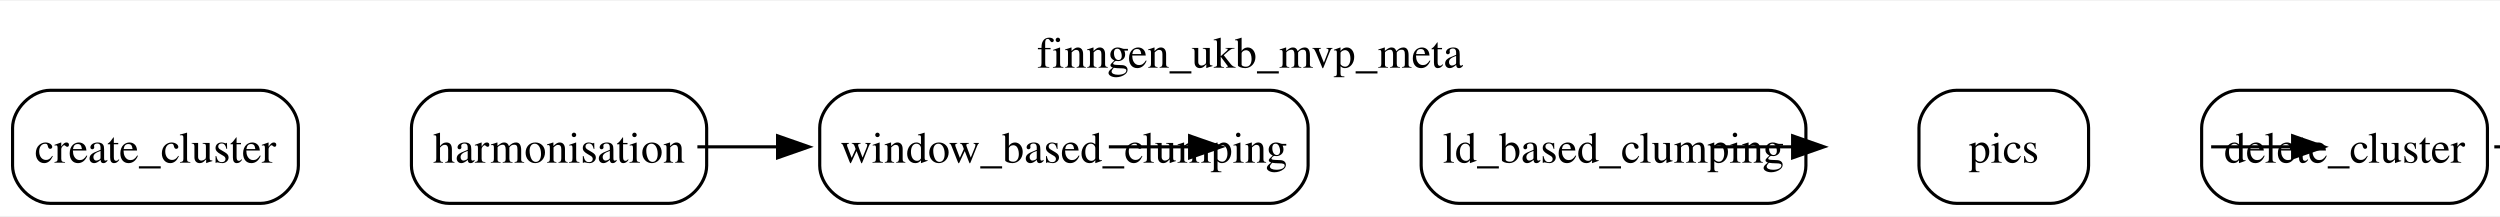
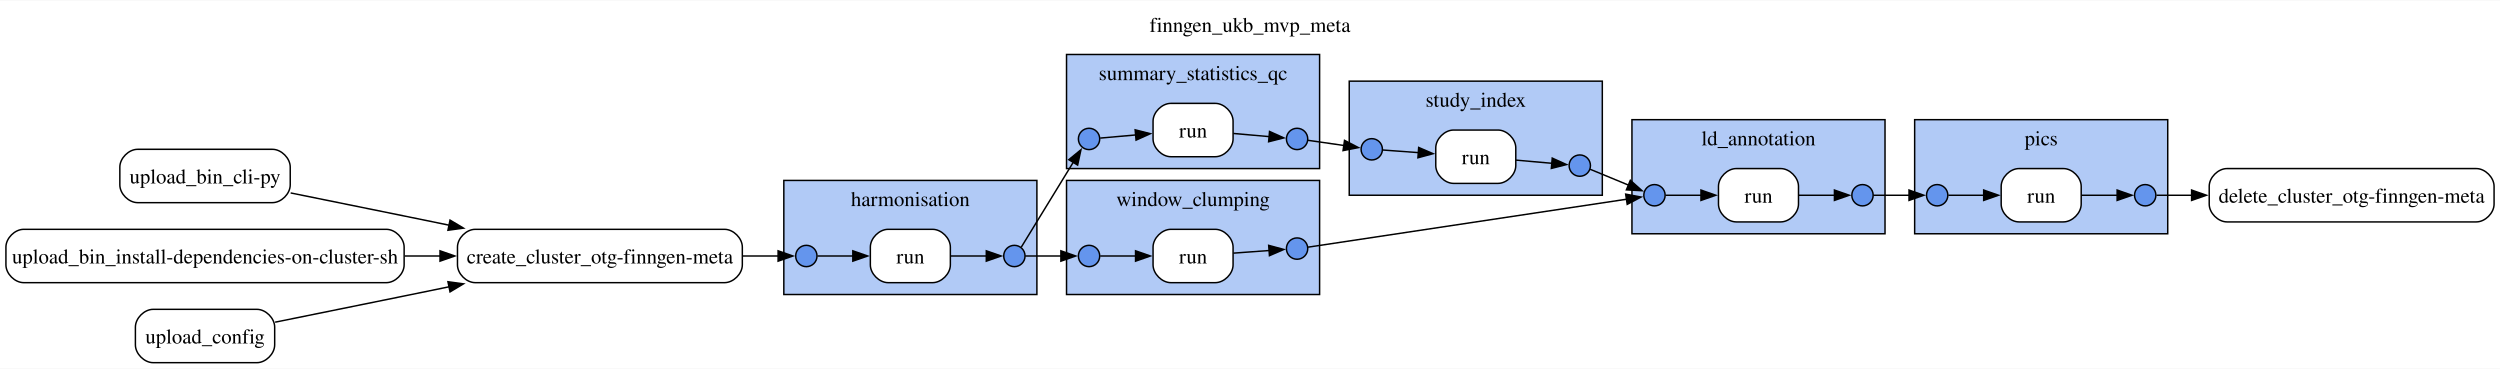
- <svg xmlns="http://www.w3.org/2000/svg" width="796pt" height="69pt" viewBox="0.00 0.00 796.00 68.50">
-   <g id="graph0" class="graph" transform="scale(1 1) rotate(0) translate(4 64.5)">
-     <polygon fill="white" stroke="none" points="-4,4 -4,-64.5 792,-64.5 792,4 -4,4" />
-     <text text-anchor="middle" x="394" y="-43.2" font-family="Times,serif" font-size="14.00">finngen_ukb_mvp_meta</text>
+ <svg xmlns="http://www.w3.org/2000/svg" width="1687pt" height="249pt" viewBox="0.00 0.00 1687.25 248.50">
+   <g id="graph0" class="graph" transform="scale(1 1) rotate(0) translate(4 244.5)">
+     <polygon fill="white" stroke="none" points="-4,4 -4,-244.5 1683.25,-244.5 1683.25,4 -4,4" />
+     <text text-anchor="middle" x="839.63" y="-223.2" font-family="Times,serif" font-size="14.00">finngen_ukb_mvp_meta</text>
+     <g id="clust1" class="cluster">
+       <polygon fill="#6495ed" fill-opacity="0.498" stroke="#000000" points="525,-46 525,-123 695.8,-123 695.8,-46 525,-46" />
+       <text text-anchor="middle" x="610.4" y="-105.7" font-family="Times,serif" font-size="14.00">harmonisation</text>
+     </g>
+     <g id="clust2" class="cluster">
+       <polygon fill="#6495ed" fill-opacity="0.498" stroke="#000000" points="1097.4,-87 1097.4,-164 1268.2,-164 1268.2,-87 1097.4,-87" />
+       <text text-anchor="middle" x="1182.8" y="-146.7" font-family="Times,serif" font-size="14.00">ld_annotation</text>
+     </g>
+     <g id="clust3" class="cluster">
+       <polygon fill="#6495ed" fill-opacity="0.498" stroke="#000000" points="1288.2,-87 1288.2,-164 1459,-164 1459,-87 1288.2,-87" />
+       <text text-anchor="middle" x="1373.6" y="-146.7" font-family="Times,serif" font-size="14.00">pics</text>
+     </g>
+     <g id="clust4" class="cluster">
+       <polygon fill="#6495ed" fill-opacity="0.498" stroke="#000000" points="906.6,-113 906.6,-190 1077.4,-190 1077.4,-113 906.6,-113" />
+       <text text-anchor="middle" x="992" y="-172.7" font-family="Times,serif" font-size="14.00">study_index</text>
+     </g>
+     <g id="clust5" class="cluster">
+       <polygon fill="#6495ed" fill-opacity="0.498" stroke="#000000" points="715.8,-131 715.8,-208 886.6,-208 886.6,-131 715.8,-131" />
+       <text text-anchor="middle" x="801.2" y="-190.7" font-family="Times,serif" font-size="14.00">summary_statistics_qc</text>
+     </g>
+     <g id="clust6" class="cluster">
+       <polygon fill="#6495ed" fill-opacity="0.498" stroke="#000000" points="715.8,-46 715.8,-123 886.6,-123 886.6,-46 715.8,-46" />
+       <text text-anchor="middle" x="801.2" y="-105.7" font-family="Times,serif" font-size="14.00">window_clumping</text>
+     </g>
    <g id="node1" class="node">
-       <path fill="#ffffff" stroke="#000000" d="M79,-36C79,-36 12,-36 12,-36 6,-36 0,-30 0,-24 0,-24 0,-12 0,-12 0,-6 6,0 12,0 12,0 79,0 79,0 85,0 91,-6 91,-12 91,-12 91,-24 91,-24 91,-30 85,-36 79,-36" />
-       <text text-anchor="middle" x="45.5" y="-12.95" font-family="Times,serif" font-size="14.00">create_cluster</text>
+       <path fill="#ffffff" stroke="#000000" d="M485,-90C485,-90 316.75,-90 316.75,-90 310.75,-90 304.75,-84 304.75,-78 304.75,-78 304.75,-66 304.75,-66 304.75,-60 310.75,-54 316.75,-54 316.75,-54 485,-54 485,-54 491,-54 497,-60 497,-66 497,-66 497,-78 497,-78 497,-84 491,-90 485,-90" />
+       <text text-anchor="middle" x="400.88" y="-66.95" font-family="Times,serif" font-size="14.00">create_cluster_otg-finngen-meta</text>
    </g>
    <g id="node3" class="node">
-       <path fill="#ffffff" stroke="#000000" d="M209,-36C209,-36 139,-36 139,-36 133,-36 127,-30 127,-24 127,-24 127,-12 127,-12 127,-6 133,0 139,0 139,0 209,0 209,0 215,0 221,-6 221,-12 221,-12 221,-24 221,-24 221,-30 215,-36 209,-36" />
-       <text text-anchor="middle" x="174" y="-12.95" font-family="Times,serif" font-size="14.00">harmonisation</text>
+       <ellipse fill="CornflowerBlue" stroke="#000000" cx="540.2" cy="-72" rx="7.2" ry="7.2" />
    </g>
    <g id="edge1" class="edge">
-       <path fill="none" stroke="black" d="M218.05,-18C226.79,-18 235.38,-18 243.53,-18" />
-       <polygon fill="black" stroke="black" points="243.58,-21.5 253.58,-18 243.58,-14.5 243.58,-21.5" />
+       <path fill="none" stroke="black" d="M497.25,-72C506.28,-72 514.58,-72 521.37,-72" />
+       <polygon fill="black" stroke="black" points="521.14,-75.5 531.14,-72 521.14,-68.5 521.14,-75.5" />
    </g>
    <g id="node2" class="node">
-       <path fill="#ffffff" stroke="#000000" d="M776,-36C776,-36 709,-36 709,-36 703,-36 697,-30 697,-24 697,-24 697,-12 697,-12 697,-6 703,0 709,0 709,0 776,0 776,0 782,0 788,-6 788,-12 788,-12 788,-24 788,-24 788,-30 782,-36 776,-36" />
-       <text text-anchor="middle" x="742.5" y="-12.95" font-family="Times,serif" font-size="14.00">delete_cluster</text>
+       <path fill="#ffffff" stroke="#000000" d="M1667.25,-131C1667.25,-131 1499,-131 1499,-131 1493,-131 1487,-125 1487,-119 1487,-119 1487,-107 1487,-107 1487,-101 1493,-95 1499,-95 1499,-95 1667.25,-95 1667.25,-95 1673.25,-95 1679.25,-101 1679.25,-107 1679.25,-107 1679.25,-119 1679.25,-119 1679.25,-125 1673.25,-131 1667.25,-131" />
+       <text text-anchor="middle" x="1583.13" y="-107.95" font-family="Times,serif" font-size="14.00">delete_cluster_otg-finngen-meta</text>
+     </g>
+     <g id="node5" class="node">
+       <path fill="#ffffff" stroke="#000000" d="M625.4,-90C625.4,-90 595.4,-90 595.4,-90 589.4,-90 583.4,-84 583.4,-78 583.4,-78 583.4,-66 583.4,-66 583.4,-60 589.4,-54 595.4,-54 595.4,-54 625.4,-54 625.4,-54 631.4,-54 637.4,-60 637.4,-66 637.4,-66 637.4,-78 637.4,-78 637.4,-84 631.4,-90 625.4,-90" />
+       <text text-anchor="middle" x="610.4" y="-66.95" font-family="Times,serif" font-size="14.00">run</text>
+     </g>
+     <g id="edge5" class="edge">
+       <path fill="none" stroke="black" d="M547.74,-72C553.52,-72 562.47,-72 571.76,-72" />
+       <polygon fill="black" stroke="black" points="571.58,-75.5 581.58,-72 571.58,-68.5 571.58,-75.5" />
+     </g>
+     <g id="node4" class="node">
+       <ellipse fill="CornflowerBlue" stroke="#000000" cx="680.6" cy="-72" rx="7.2" ry="7.2" />
+     </g>
+     <g id="node15" class="node">
+       <ellipse fill="CornflowerBlue" stroke="#000000" cx="731" cy="-151" rx="7.2" ry="7.2" />
+     </g>
+     <g id="edge2" class="edge">
+       <path fill="none" stroke="black" d="M685.24,-77.94C692.63,-90 709.62,-117.74 720.41,-135.35" />
+       <polygon fill="black" stroke="black" points="717.32,-137 725.53,-143.7 723.29,-133.35 717.32,-137" />
+     </g>
+     <g id="node21" class="node">
+       <ellipse fill="CornflowerBlue" stroke="#000000" cx="731" cy="-72" rx="7.2" ry="7.2" />
+     </g>
+     <g id="edge3" class="edge">
+       <path fill="none" stroke="black" d="M687.93,-72C694.05,-72 703.63,-72 712.1,-72" />
+       <polygon fill="black" stroke="black" points="712,-75.5 722,-72 712,-68.5 712,-75.5" />
+     </g>
+     <g id="edge4" class="edge">
+       <path fill="none" stroke="black" d="M637.57,-72C645.65,-72 654.35,-72 661.73,-72" />
+       <polygon fill="black" stroke="black" points="661.66,-75.5 671.66,-72 661.65,-68.5 661.66,-75.5" />
    </g>
    <g id="node6" class="node">
-       <path fill="#ffffff" stroke="#000000" d="M400.5,-36C400.5,-36 269,-36 269,-36 263,-36 257,-30 257,-24 257,-24 257,-12 257,-12 257,-6 263,0 269,0 269,0 400.5,0 400.5,0 406.5,0 412.5,-6 412.5,-12 412.5,-12 412.5,-24 412.5,-24 412.5,-30 406.5,-36 400.5,-36" />
-       <text text-anchor="middle" x="334.75" y="-12.95" font-family="Times,serif" font-size="14.00">window_based_clumping</text>
-     </g>
-     <g id="edge2" class="edge">
-       <path fill="none" stroke="black" d="M349.06,-18C357.21,-18 365.93,-18 374.76,-18" />
-       <polygon fill="black" stroke="black" points="374.77,-21.5 384.77,-18 374.77,-14.5 374.77,-21.5" />
-     </g>
-     <g id="node4" class="node">
-       <path fill="#ffffff" stroke="#000000" d="M559,-36C559,-36 460.5,-36 460.5,-36 454.5,-36 448.5,-30 448.5,-24 448.5,-24 448.5,-12 448.5,-12 448.5,-6 454.5,0 460.5,0 460.5,0 559,0 559,0 565,0 571,-6 571,-12 571,-12 571,-24 571,-24 571,-30 565,-36 559,-36" />
-       <text text-anchor="middle" x="509.75" y="-12.95" font-family="Times,serif" font-size="14.00">ld_based_clumping</text>
-     </g>
-     <g id="node5" class="node">
-       <path fill="#ffffff" stroke="#000000" d="M649,-36C649,-36 619,-36 619,-36 613,-36 607,-30 607,-24 607,-24 607,-12 607,-12 607,-6 613,0 619,0 619,0 649,0 649,0 655,0 661,-6 661,-12 661,-12 661,-24 661,-24 661,-30 655,-36 649,-36" />
-       <text text-anchor="middle" x="634" y="-12.95" font-family="Times,serif" font-size="14.00">pics</text>
-     </g>
-     <g id="edge3" class="edge">
-       <path fill="none" stroke="black" d="M700.03,-18C708.83,-18 717.66,-18 725.77,-18" />
-       <polygon fill="black" stroke="black" points="725.97,-21.5 735.97,-18 725.97,-14.5 725.97,-21.5" />
-     </g>
-     <g id="edge4" class="edge">
-       <path fill="none" stroke="black" d="M790.19,-18C797.65,-18 806.28,-18 815.56,-18" />
-       <polygon fill="black" stroke="black" points="815.84,-21.5 825.84,-18 815.84,-14.5 815.84,-21.5" />
-     </g>
-     <g id="edge5" class="edge">
-       <path fill="none" stroke="black" d="M541.11,-18C549.6,-18 558.22,-18 566.63,-18" />
-       <polygon fill="black" stroke="black" points="566.77,-21.5 576.77,-18 566.77,-14.5 566.77,-21.5" />
+       <ellipse fill="CornflowerBlue" stroke="#000000" cx="1112.6" cy="-113" rx="7.2" ry="7.2" />
+     </g>
+     <g id="node8" class="node">
+       <path fill="#ffffff" stroke="#000000" d="M1197.8,-131C1197.8,-131 1167.8,-131 1167.8,-131 1161.8,-131 1155.8,-125 1155.8,-119 1155.8,-119 1155.8,-107 1155.8,-107 1155.8,-101 1161.8,-95 1167.8,-95 1167.8,-95 1197.8,-95 1197.8,-95 1203.8,-95 1209.8,-101 1209.8,-107 1209.8,-107 1209.8,-119 1209.8,-119 1209.8,-125 1203.8,-131 1197.8,-131" />
+       <text text-anchor="middle" x="1182.8" y="-107.95" font-family="Times,serif" font-size="14.00">run</text>
+     </g>
+     <g id="edge8" class="edge">
+       <path fill="none" stroke="black" d="M1120.14,-113C1125.92,-113 1134.87,-113 1144.16,-113" />
+       <polygon fill="black" stroke="black" points="1143.98,-116.5 1153.98,-113 1143.98,-109.5 1143.98,-116.5" />
+     </g>
+     <g id="node7" class="node">
+       <ellipse fill="CornflowerBlue" stroke="#000000" cx="1253" cy="-113" rx="7.2" ry="7.2" />
+     </g>
+     <g id="node9" class="node">
+       <ellipse fill="CornflowerBlue" stroke="#000000" cx="1303.4" cy="-113" rx="7.2" ry="7.2" />
+     </g>
+     <g id="edge6" class="edge">
+       <path fill="none" stroke="black" d="M1260.33,-113C1266.45,-113 1276.03,-113 1284.5,-113" />
+       <polygon fill="black" stroke="black" points="1284.4,-116.5 1294.4,-113 1284.4,-109.5 1284.4,-116.5" />
+     </g>
+     <g id="edge7" class="edge">
+       <path fill="none" stroke="black" d="M1209.97,-113C1218.05,-113 1226.75,-113 1234.13,-113" />
+       <polygon fill="black" stroke="black" points="1234.06,-116.5 1244.06,-113 1234.05,-109.5 1234.06,-116.5" />
+     </g>
+     <g id="node11" class="node">
+       <path fill="#ffffff" stroke="#000000" d="M1388.6,-131C1388.6,-131 1358.6,-131 1358.6,-131 1352.6,-131 1346.6,-125 1346.6,-119 1346.6,-119 1346.6,-107 1346.6,-107 1346.6,-101 1352.6,-95 1358.6,-95 1358.6,-95 1388.6,-95 1388.6,-95 1394.6,-95 1400.6,-101 1400.6,-107 1400.6,-107 1400.6,-119 1400.6,-119 1400.6,-125 1394.6,-131 1388.6,-131" />
+       <text text-anchor="middle" x="1373.6" y="-107.95" font-family="Times,serif" font-size="14.00">run</text>
+     </g>
+     <g id="edge11" class="edge">
+       <path fill="none" stroke="black" d="M1310.94,-113C1316.72,-113 1325.67,-113 1334.96,-113" />
+       <polygon fill="black" stroke="black" points="1334.78,-116.5 1344.78,-113 1334.78,-109.5 1334.78,-116.5" />
+     </g>
+     <g id="node10" class="node">
+       <ellipse fill="CornflowerBlue" stroke="#000000" cx="1443.8" cy="-113" rx="7.2" ry="7.2" />
+     </g>
+     <g id="edge9" class="edge">
+       <path fill="none" stroke="black" d="M1451.42,-113C1456.85,-113 1465.25,-113 1475.24,-113" />
+       <polygon fill="black" stroke="black" points="1475.11,-116.5 1485.11,-113 1475.11,-109.5 1475.11,-116.5" />
+     </g>
+     <g id="edge10" class="edge">
+       <path fill="none" stroke="black" d="M1400.77,-113C1408.85,-113 1417.55,-113 1424.93,-113" />
+       <polygon fill="black" stroke="black" points="1424.86,-116.5 1434.86,-113 1424.85,-109.5 1424.86,-116.5" />
+     </g>
+     <g id="node12" class="node">
+       <ellipse fill="CornflowerBlue" stroke="#000000" cx="921.8" cy="-144" rx="7.2" ry="7.2" />
+     </g>
+     <g id="node14" class="node">
+       <path fill="#ffffff" stroke="#000000" d="M1007,-157C1007,-157 977,-157 977,-157 971,-157 965,-151 965,-145 965,-145 965,-133 965,-133 965,-127 971,-121 977,-121 977,-121 1007,-121 1007,-121 1013,-121 1019,-127 1019,-133 1019,-133 1019,-145 1019,-145 1019,-151 1013,-157 1007,-157" />
+       <text text-anchor="middle" x="992" y="-133.95" font-family="Times,serif" font-size="14.00">run</text>
+     </g>
+     <g id="edge14" class="edge">
+       <path fill="none" stroke="black" d="M929.34,-143.52C935.12,-143.1 944.07,-142.44 953.36,-141.76" />
+       <polygon fill="black" stroke="black" points="953.46,-145.26 963.18,-141.04 952.95,-138.28 953.46,-145.26" />
+     </g>
+     <g id="node13" class="node">
+       <ellipse fill="CornflowerBlue" stroke="#000000" cx="1062.2" cy="-133" rx="7.2" ry="7.2" />
+     </g>
+     <g id="edge12" class="edge">
+       <path fill="none" stroke="black" d="M1069.13,-130.55C1075.59,-127.88 1086.2,-123.49 1095.2,-119.78" />
+       <polygon fill="black" stroke="black" points="1096.31,-123.1 1104.22,-116.05 1093.64,-116.63 1096.31,-123.1" />
+     </g>
+     <g id="edge13" class="edge">
+       <path fill="none" stroke="black" d="M1019.17,-136.7C1027.25,-135.99 1035.95,-135.22 1043.33,-134.57" />
+       <polygon fill="black" stroke="black" points="1043.61,-138.06 1053.26,-133.7 1042.99,-131.09 1043.61,-138.06" />
+     </g>
+     <g id="node17" class="node">
+       <path fill="#ffffff" stroke="#000000" d="M816.2,-175C816.2,-175 786.2,-175 786.2,-175 780.2,-175 774.2,-169 774.2,-163 774.2,-163 774.2,-151 774.2,-151 774.2,-145 780.2,-139 786.2,-139 786.2,-139 816.2,-139 816.2,-139 822.2,-139 828.2,-145 828.2,-151 828.2,-151 828.2,-163 828.2,-163 828.2,-169 822.2,-175 816.2,-175" />
+       <text text-anchor="middle" x="801.2" y="-151.95" font-family="Times,serif" font-size="14.00">run</text>
+     </g>
+     <g id="edge17" class="edge">
+       <path fill="none" stroke="black" d="M738.54,-151.58C744.32,-152.08 753.27,-152.87 762.56,-153.69" />
+       <polygon fill="black" stroke="black" points="762.11,-157.16 772.38,-154.55 762.73,-150.19 762.11,-157.16" />
+     </g>
+     <g id="node16" class="node">
+       <ellipse fill="CornflowerBlue" stroke="#000000" cx="871.4" cy="-151" rx="7.2" ry="7.2" />
+     </g>
+     <g id="edge15" class="edge">
+       <path fill="none" stroke="black" d="M878.73,-150.08C884.93,-149.19 894.66,-147.78 903.2,-146.55" />
+       <polygon fill="black" stroke="black" points="903.42,-150.05 912.82,-145.15 902.42,-143.12 903.42,-150.05" />
+     </g>
+     <g id="edge16" class="edge">
+       <path fill="none" stroke="black" d="M828.37,-154.7C836.45,-153.99 845.15,-153.22 852.53,-152.57" />
+       <polygon fill="black" stroke="black" points="852.81,-156.06 862.46,-151.7 852.19,-149.09 852.81,-156.06" />
+     </g>
+     <g id="node18" class="node">
+       <path fill="#ffffff" stroke="#000000" d="M179.88,-144C179.88,-144 88.88,-144 88.88,-144 82.88,-144 76.88,-138 76.88,-132 76.88,-132 76.88,-120 76.88,-120 76.88,-114 82.88,-108 88.88,-108 88.88,-108 179.88,-108 179.88,-108 185.88,-108 191.88,-114 191.88,-120 191.88,-120 191.88,-132 191.88,-132 191.88,-138 185.88,-144 179.88,-144" />
+       <text text-anchor="middle" x="134.38" y="-120.95" font-family="Times,serif" font-size="14.00">upload_bin_cli-py</text>
+     </g>
+     <g id="edge18" class="edge">
+       <path fill="none" stroke="black" d="M192.17,-114.55C215.85,-109.76 243.63,-104.13 268.75,-99 278.62,-96.99 288.9,-94.88 299.18,-92.77" />
+       <polygon fill="black" stroke="black" points="299.73,-96.23 308.82,-90.79 298.32,-89.37 299.73,-96.23" />
+     </g>
+     <g id="node19" class="node">
+       <path fill="#ffffff" stroke="#000000" d="M256.75,-90C256.75,-90 12,-90 12,-90 6,-90 0,-84 0,-78 0,-78 0,-66 0,-66 0,-60 6,-54 12,-54 12,-54 256.75,-54 256.75,-54 262.75,-54 268.75,-60 268.75,-66 268.75,-66 268.75,-78 268.75,-78 268.75,-84 262.75,-90 256.75,-90" />
+       <text text-anchor="middle" x="134.38" y="-66.95" font-family="Times,serif" font-size="14.00">upload_bin_install-dependencies-on-cluster-sh</text>
+     </g>
+     <g id="edge19" class="edge">
+       <path fill="none" stroke="black" d="M269.17,-72C277.18,-72 285.18,-72 293.05,-72" />
+       <polygon fill="black" stroke="black" points="292.97,-75.5 302.97,-72 292.97,-68.5 292.97,-75.5" />
+     </g>
+     <g id="node20" class="node">
+       <path fill="#ffffff" stroke="#000000" d="M169.38,-36C169.38,-36 99.38,-36 99.38,-36 93.38,-36 87.38,-30 87.38,-24 87.38,-24 87.38,-12 87.38,-12 87.38,-6 93.38,0 99.38,0 99.38,0 169.38,0 169.38,0 175.38,0 181.38,-6 181.38,-12 181.38,-12 181.38,-24 181.38,-24 181.38,-30 175.38,-36 169.38,-36" />
+       <text text-anchor="middle" x="134.38" y="-12.95" font-family="Times,serif" font-size="14.00">upload_config</text>
+     </g>
+     <g id="edge20" class="edge">
+       <path fill="none" stroke="black" d="M181.68,-27.33C207.34,-32.52 239.82,-39.09 268.75,-45 278.62,-47.01 288.9,-49.12 299.18,-51.23" />
+       <polygon fill="black" stroke="black" points="298.32,-54.63 308.82,-53.21 299.73,-47.77 298.32,-54.63" />
+     </g>
+     <g id="node23" class="node">
+       <path fill="#ffffff" stroke="#000000" d="M816.2,-90C816.2,-90 786.2,-90 786.2,-90 780.2,-90 774.2,-84 774.2,-78 774.2,-78 774.2,-66 774.2,-66 774.2,-60 780.2,-54 786.2,-54 786.2,-54 816.2,-54 816.2,-54 822.2,-54 828.2,-60 828.2,-66 828.2,-66 828.2,-78 828.2,-78 828.2,-84 822.2,-90 816.2,-90" />
+       <text text-anchor="middle" x="801.2" y="-66.95" font-family="Times,serif" font-size="14.00">run</text>
+     </g>
+     <g id="edge23" class="edge">
+       <path fill="none" stroke="black" d="M738.54,-72C744.32,-72 753.27,-72 762.56,-72" />
+       <polygon fill="black" stroke="black" points="762.38,-75.5 772.38,-72 762.38,-68.5 762.38,-75.5" />
+     </g>
+     <g id="node22" class="node">
+       <ellipse fill="CornflowerBlue" stroke="#000000" cx="871.4" cy="-77" rx="7.2" ry="7.2" />
+     </g>
+     <g id="edge21" class="edge">
+       <path fill="none" stroke="black" d="M878.8,-77.96C909.83,-82.63 1045.18,-103 1093.98,-110.35" />
+       <polygon fill="black" stroke="black" points="1093.16,-113.76 1103.57,-111.79 1094.21,-106.84 1093.16,-113.76" />
+     </g>
+     <g id="edge22" class="edge">
+       <path fill="none" stroke="black" d="M828.37,-73.92C836.45,-74.51 845.15,-75.15 852.53,-75.69" />
+       <polygon fill="black" stroke="black" points="852.23,-79.18 862.46,-76.42 852.74,-72.2 852.23,-79.18" />
    </g>
  </g>
</svg>
